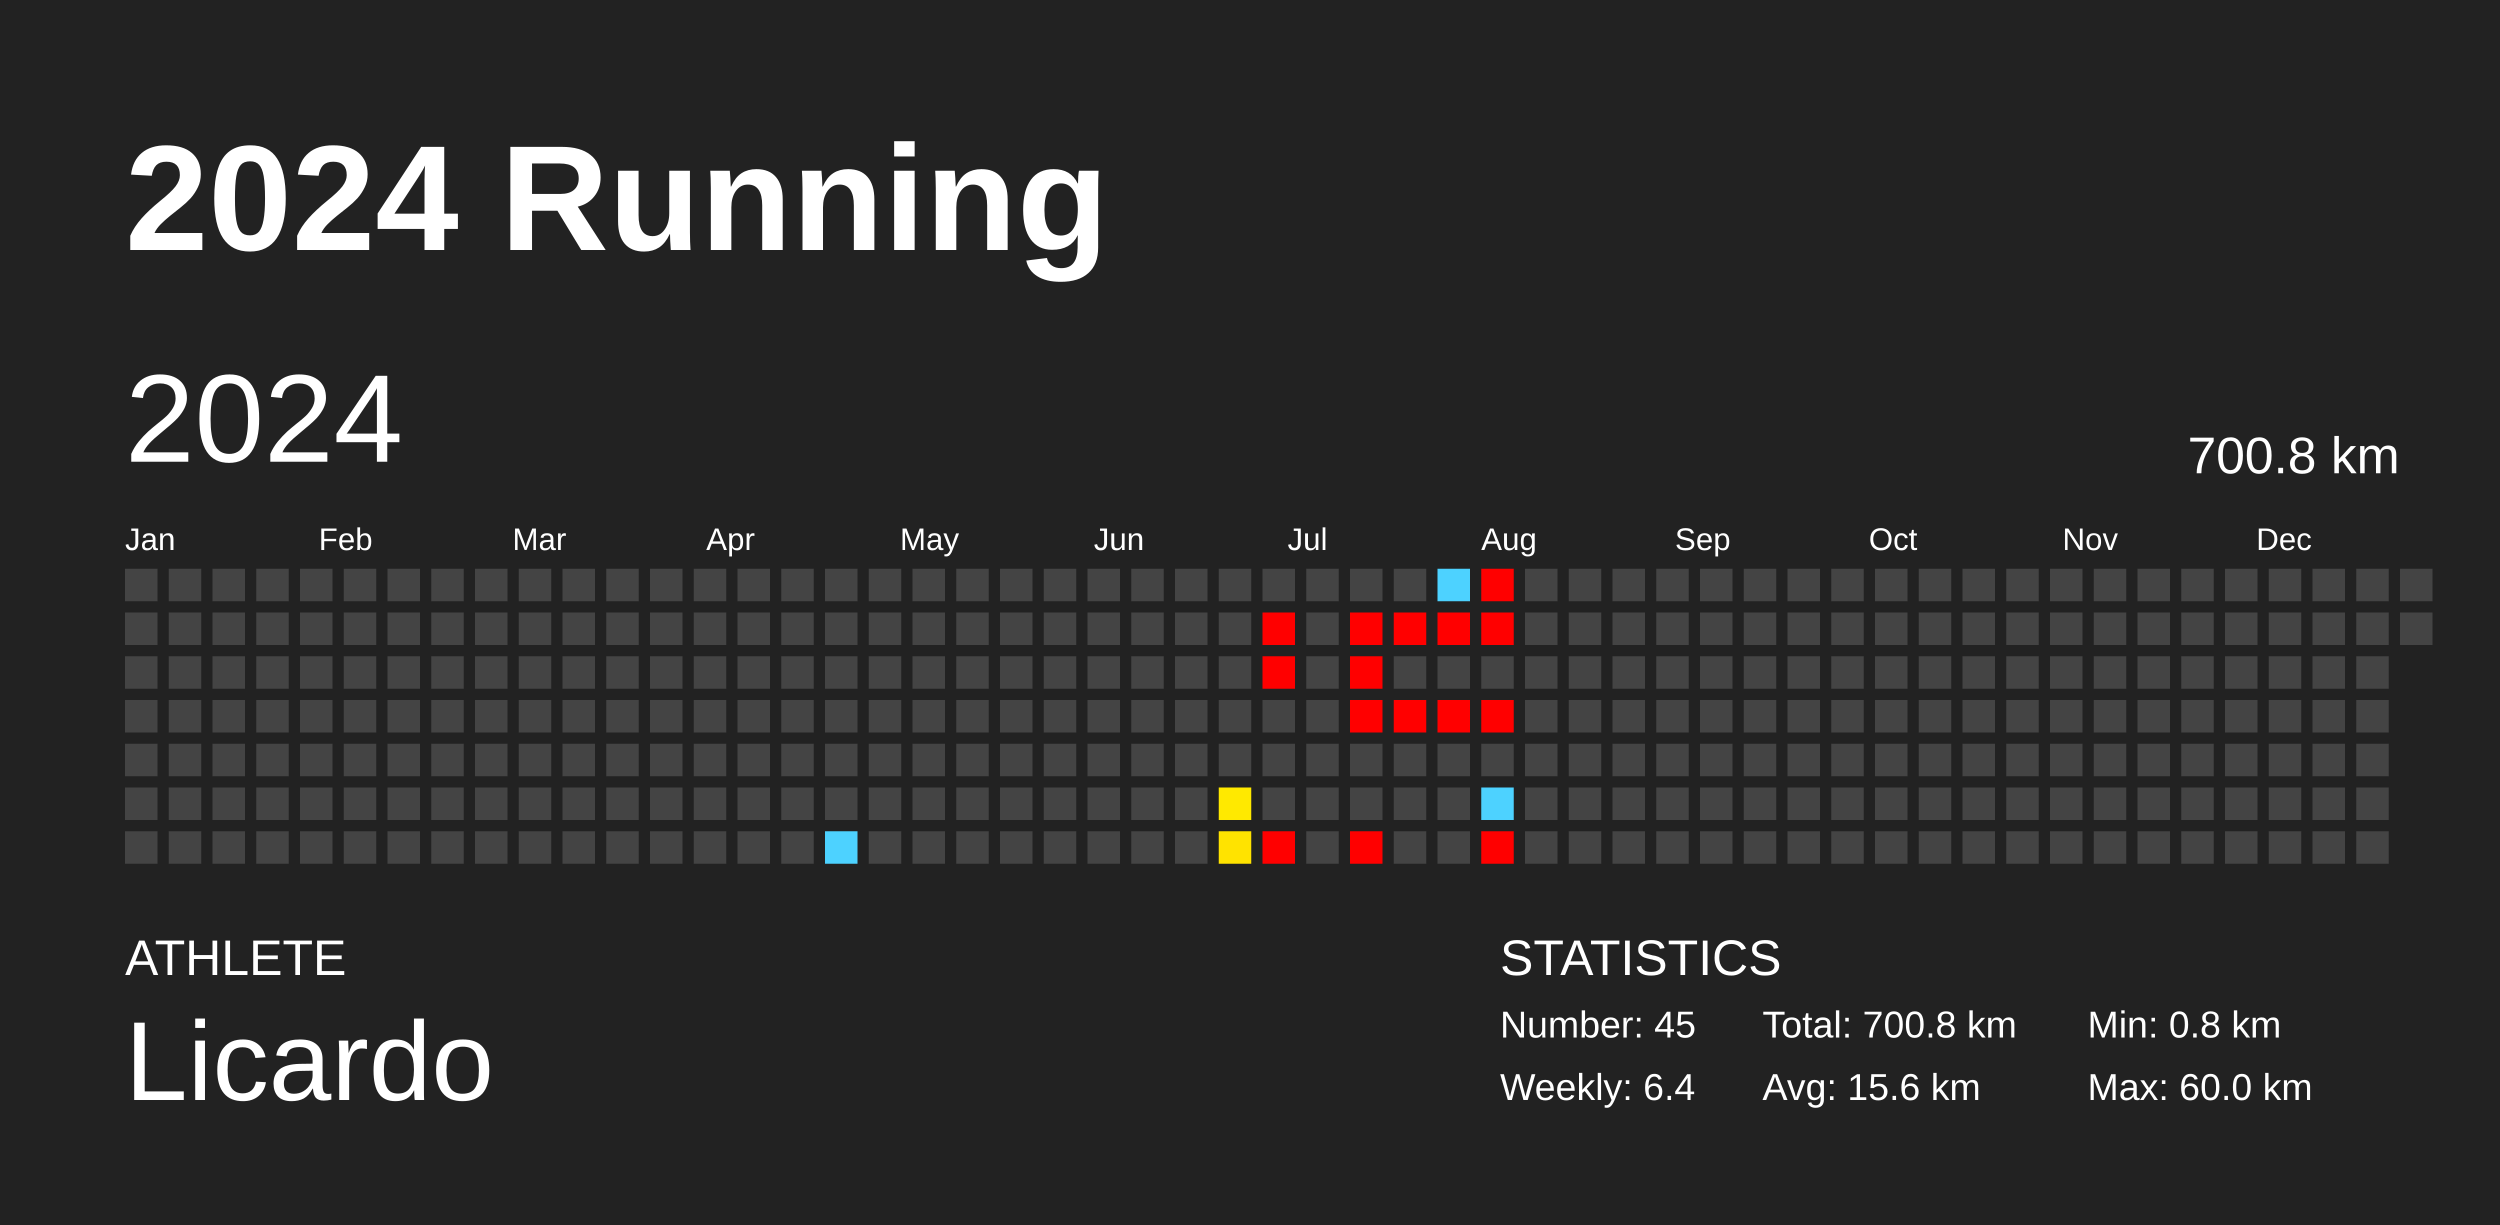
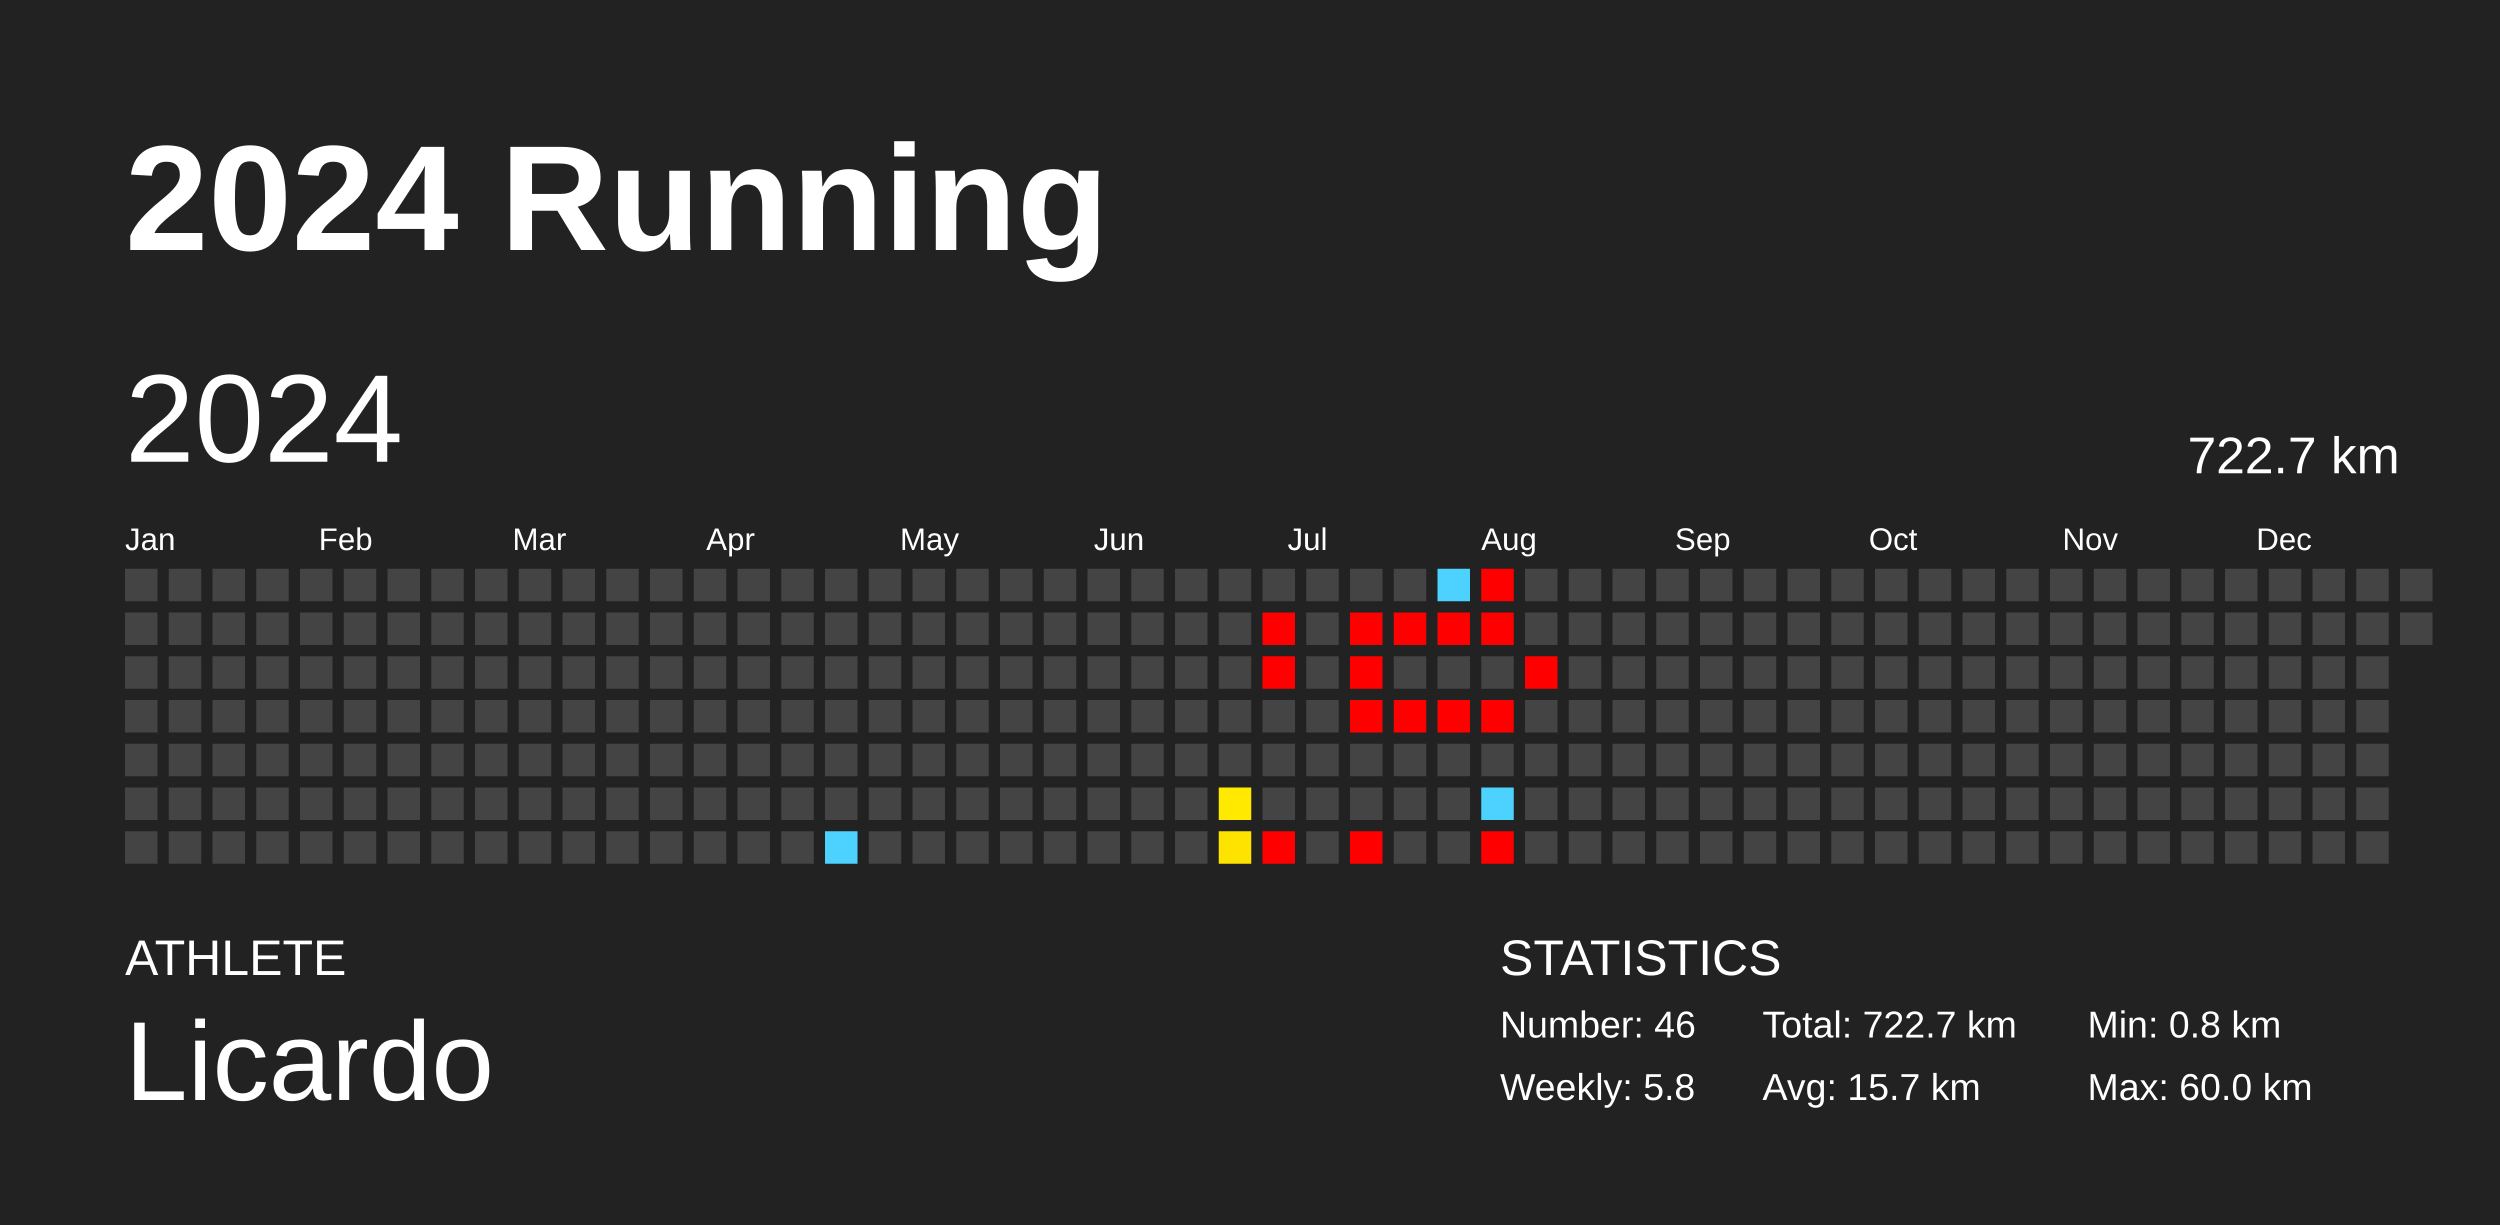
<svg xmlns="http://www.w3.org/2000/svg" baseProfile="full" height="98mm" version="1.1" viewBox="0,0,200,98" width="200mm">
  <defs />
  <rect fill="#222222" height="98" width="200" x="0" y="0" />
  <text fill="#FFFFFF" style="font-size:12px; font-family:Arial; font-weight:bold;" x="10" y="20">2024 Running</text>
  <text fill="#FFFFFF" style="font-size:4px; font-family:Arial" x="10" y="78">ATHLETE</text>
  <text fill="#FFFFFF" style="font-size:9px; font-family:Arial" x="10" y="88">Licardo</text>
  <text fill="#FFFFFF" style="font-size:4px; font-family:Arial" x="120" y="78">STATISTICS</text>
-   <text fill="#FFFFFF" style="font-size:3px; font-family:Arial" x="120" y="83">Number: 45</text>
-   <text fill="#FFFFFF" style="font-size:3px; font-family:Arial" x="120" y="88">Weekly: 6.4</text>
-   <text fill="#FFFFFF" style="font-size:3px; font-family:Arial" x="141" y="83">Total: 700.8 km</text>
-   <text fill="#FFFFFF" style="font-size:3px; font-family:Arial" x="141" y="88">Avg: 15.6 km</text>
+   <text fill="#FFFFFF" style="font-size:3px; font-family:Arial" x="120" y="83">Number: 46</text>
+   <text fill="#FFFFFF" style="font-size:3px; font-family:Arial" x="120" y="88">Weekly: 5.8</text>
+   <text fill="#FFFFFF" style="font-size:3px; font-family:Arial" x="141" y="83">Total: 722.7 km</text>
+   <text fill="#FFFFFF" style="font-size:3px; font-family:Arial" x="141" y="88">Avg: 15.7 km</text>
  <text fill="#FFFFFF" style="font-size:3px; font-family:Arial" x="167" y="83">Min: 0.8 km</text>
  <text fill="#FFFFFF" style="font-size:3px; font-family:Arial" x="167" y="88">Max: 60.0 km</text>
  <text dominant-baseline="hanging" fill="#FFFFFF" style="font-size:10.0px; font-family:Arial;" x="10" y="30">2024</text>
-   <text dominant-baseline="hanging" fill="#FFFFFF" style="font-size:4.125px; font-family:Arial;" x="175" y="35">700.8 km</text>
+   <text dominant-baseline="hanging" fill="#FFFFFF" style="font-size:4.125px; font-family:Arial;" x="175" y="35">722.7 km</text>
  <text fill="#FFFFFF" style="font-size:2.5px; font-family:Arial" x="10.0" y="44">Jan</text>
  <text fill="#FFFFFF" style="font-size:2.5px; font-family:Arial" x="25.5" y="44">Feb</text>
  <text fill="#FFFFFF" style="font-size:2.5px; font-family:Arial" x="41.0" y="44">Mar</text>
  <text fill="#FFFFFF" style="font-size:2.5px; font-family:Arial" x="56.5" y="44">Apr</text>
  <text fill="#FFFFFF" style="font-size:2.5px; font-family:Arial" x="72.0" y="44">May</text>
  <text fill="#FFFFFF" style="font-size:2.5px; font-family:Arial" x="87.5" y="44">Jun</text>
  <text fill="#FFFFFF" style="font-size:2.5px; font-family:Arial" x="103.0" y="44">Jul</text>
  <text fill="#FFFFFF" style="font-size:2.5px; font-family:Arial" x="118.5" y="44">Aug</text>
  <text fill="#FFFFFF" style="font-size:2.5px; font-family:Arial" x="134.0" y="44">Sep</text>
  <text fill="#FFFFFF" style="font-size:2.5px; font-family:Arial" x="149.5" y="44">Oct</text>
  <text fill="#FFFFFF" style="font-size:2.5px; font-family:Arial" x="165.0" y="44">Nov</text>
  <text fill="#FFFFFF" style="font-size:2.5px; font-family:Arial" x="180.5" y="44">Dec</text>
  <rect fill="#444444" height="2.6" width="2.6" x="10.0" y="45.5" />
  <rect fill="#444444" height="2.6" width="2.6" x="10.0" y="49.0" />
  <rect fill="#444444" height="2.6" width="2.6" x="10.0" y="52.5" />
  <rect fill="#444444" height="2.6" width="2.6" x="10.0" y="56.0" />
  <rect fill="#444444" height="2.6" width="2.6" x="10.0" y="59.5" />
  <rect fill="#444444" height="2.6" width="2.6" x="10.0" y="63.0" />
  <rect fill="#444444" height="2.6" width="2.6" x="10.0" y="66.5" />
  <rect fill="#444444" height="2.6" width="2.6" x="13.5" y="45.5" />
  <rect fill="#444444" height="2.6" width="2.6" x="13.5" y="49.0" />
  <rect fill="#444444" height="2.6" width="2.6" x="13.5" y="52.5" />
  <rect fill="#444444" height="2.6" width="2.6" x="13.5" y="56.0" />
  <rect fill="#444444" height="2.6" width="2.6" x="13.5" y="59.5" />
  <rect fill="#444444" height="2.6" width="2.6" x="13.5" y="63.0" />
  <rect fill="#444444" height="2.6" width="2.6" x="13.5" y="66.5" />
  <rect fill="#444444" height="2.6" width="2.6" x="17.0" y="45.5" />
  <rect fill="#444444" height="2.6" width="2.6" x="17.0" y="49.0" />
  <rect fill="#444444" height="2.6" width="2.6" x="17.0" y="52.5" />
  <rect fill="#444444" height="2.6" width="2.6" x="17.0" y="56.0" />
  <rect fill="#444444" height="2.6" width="2.6" x="17.0" y="59.5" />
  <rect fill="#444444" height="2.6" width="2.6" x="17.0" y="63.0" />
  <rect fill="#444444" height="2.6" width="2.6" x="17.0" y="66.5" />
  <rect fill="#444444" height="2.6" width="2.6" x="20.5" y="45.5" />
  <rect fill="#444444" height="2.6" width="2.6" x="20.5" y="49.0" />
  <rect fill="#444444" height="2.6" width="2.6" x="20.5" y="52.5" />
  <rect fill="#444444" height="2.6" width="2.6" x="20.5" y="56.0" />
  <rect fill="#444444" height="2.6" width="2.6" x="20.5" y="59.5" />
  <rect fill="#444444" height="2.6" width="2.6" x="20.5" y="63.0" />
  <rect fill="#444444" height="2.6" width="2.6" x="20.5" y="66.5" />
  <rect fill="#444444" height="2.6" width="2.6" x="24.0" y="45.5" />
  <rect fill="#444444" height="2.6" width="2.6" x="24.0" y="49.0" />
  <rect fill="#444444" height="2.6" width="2.6" x="24.0" y="52.5" />
  <rect fill="#444444" height="2.6" width="2.6" x="24.0" y="56.0" />
  <rect fill="#444444" height="2.6" width="2.6" x="24.0" y="59.5" />
  <rect fill="#444444" height="2.6" width="2.6" x="24.0" y="63.0" />
  <rect fill="#444444" height="2.6" width="2.6" x="24.0" y="66.5" />
  <rect fill="#444444" height="2.6" width="2.6" x="27.5" y="45.5" />
  <rect fill="#444444" height="2.6" width="2.6" x="27.5" y="49.0" />
  <rect fill="#444444" height="2.6" width="2.6" x="27.5" y="52.5" />
  <rect fill="#444444" height="2.6" width="2.6" x="27.5" y="56.0" />
  <rect fill="#444444" height="2.6" width="2.6" x="27.5" y="59.5" />
  <rect fill="#444444" height="2.6" width="2.6" x="27.5" y="63.0" />
  <rect fill="#444444" height="2.6" width="2.6" x="27.5" y="66.5" />
  <rect fill="#444444" height="2.6" width="2.6" x="31.0" y="45.5" />
  <rect fill="#444444" height="2.6" width="2.6" x="31.0" y="49.0" />
  <rect fill="#444444" height="2.6" width="2.6" x="31.0" y="52.5" />
  <rect fill="#444444" height="2.6" width="2.6" x="31.0" y="56.0" />
  <rect fill="#444444" height="2.6" width="2.6" x="31.0" y="59.5" />
  <rect fill="#444444" height="2.6" width="2.6" x="31.0" y="63.0" />
  <rect fill="#444444" height="2.6" width="2.6" x="31.0" y="66.5" />
  <rect fill="#444444" height="2.6" width="2.6" x="34.5" y="45.5" />
  <rect fill="#444444" height="2.6" width="2.6" x="34.5" y="49.0" />
  <rect fill="#444444" height="2.6" width="2.6" x="34.5" y="52.5" />
  <rect fill="#444444" height="2.6" width="2.6" x="34.5" y="56.0" />
  <rect fill="#444444" height="2.6" width="2.6" x="34.5" y="59.5" />
  <rect fill="#444444" height="2.6" width="2.6" x="34.5" y="63.0" />
  <rect fill="#444444" height="2.6" width="2.6" x="34.5" y="66.5" />
  <rect fill="#444444" height="2.6" width="2.6" x="38.0" y="45.5" />
  <rect fill="#444444" height="2.6" width="2.6" x="38.0" y="49.0" />
  <rect fill="#444444" height="2.6" width="2.6" x="38.0" y="52.5" />
  <rect fill="#444444" height="2.6" width="2.6" x="38.0" y="56.0" />
  <rect fill="#444444" height="2.6" width="2.6" x="38.0" y="59.5" />
  <rect fill="#444444" height="2.6" width="2.6" x="38.0" y="63.0" />
  <rect fill="#444444" height="2.6" width="2.6" x="38.0" y="66.5" />
  <rect fill="#444444" height="2.6" width="2.6" x="41.5" y="45.5" />
  <rect fill="#444444" height="2.6" width="2.6" x="41.5" y="49.0" />
  <rect fill="#444444" height="2.6" width="2.6" x="41.5" y="52.5" />
  <rect fill="#444444" height="2.6" width="2.6" x="41.5" y="56.0" />
  <rect fill="#444444" height="2.6" width="2.6" x="41.5" y="59.5" />
  <rect fill="#444444" height="2.6" width="2.6" x="41.5" y="63.0" />
  <rect fill="#444444" height="2.6" width="2.6" x="41.5" y="66.5" />
  <rect fill="#444444" height="2.6" width="2.6" x="45.0" y="45.5" />
  <rect fill="#444444" height="2.6" width="2.6" x="45.0" y="49.0" />
  <rect fill="#444444" height="2.6" width="2.6" x="45.0" y="52.5" />
  <rect fill="#444444" height="2.6" width="2.6" x="45.0" y="56.0" />
  <rect fill="#444444" height="2.6" width="2.6" x="45.0" y="59.5" />
  <rect fill="#444444" height="2.6" width="2.6" x="45.0" y="63.0" />
  <rect fill="#444444" height="2.6" width="2.6" x="45.0" y="66.5" />
  <rect fill="#444444" height="2.6" width="2.6" x="48.5" y="45.5" />
  <rect fill="#444444" height="2.6" width="2.6" x="48.5" y="49.0" />
  <rect fill="#444444" height="2.6" width="2.6" x="48.5" y="52.5" />
  <rect fill="#444444" height="2.6" width="2.6" x="48.5" y="56.0" />
  <rect fill="#444444" height="2.6" width="2.6" x="48.5" y="59.5" />
  <rect fill="#444444" height="2.6" width="2.6" x="48.5" y="63.0" />
  <rect fill="#444444" height="2.6" width="2.6" x="48.5" y="66.5" />
  <rect fill="#444444" height="2.6" width="2.6" x="52.0" y="45.5" />
  <rect fill="#444444" height="2.6" width="2.6" x="52.0" y="49.0" />
  <rect fill="#444444" height="2.6" width="2.6" x="52.0" y="52.5" />
  <rect fill="#444444" height="2.6" width="2.6" x="52.0" y="56.0" />
  <rect fill="#444444" height="2.6" width="2.6" x="52.0" y="59.5" />
  <rect fill="#444444" height="2.6" width="2.6" x="52.0" y="63.0" />
  <rect fill="#444444" height="2.6" width="2.6" x="52.0" y="66.5" />
  <rect fill="#444444" height="2.6" width="2.6" x="55.5" y="45.5" />
  <rect fill="#444444" height="2.6" width="2.6" x="55.5" y="49.0" />
  <rect fill="#444444" height="2.6" width="2.6" x="55.5" y="52.5" />
  <rect fill="#444444" height="2.6" width="2.6" x="55.5" y="56.0" />
  <rect fill="#444444" height="2.6" width="2.6" x="55.5" y="59.5" />
  <rect fill="#444444" height="2.6" width="2.6" x="55.5" y="63.0" />
  <rect fill="#444444" height="2.6" width="2.6" x="55.5" y="66.5" />
  <rect fill="#444444" height="2.6" width="2.6" x="59.0" y="45.5" />
  <rect fill="#444444" height="2.6" width="2.6" x="59.0" y="49.0" />
  <rect fill="#444444" height="2.6" width="2.6" x="59.0" y="52.5" />
  <rect fill="#444444" height="2.6" width="2.6" x="59.0" y="56.0" />
  <rect fill="#444444" height="2.6" width="2.6" x="59.0" y="59.5" />
  <rect fill="#444444" height="2.6" width="2.6" x="59.0" y="63.0" />
  <rect fill="#444444" height="2.6" width="2.6" x="59.0" y="66.5" />
  <rect fill="#444444" height="2.6" width="2.6" x="62.5" y="45.5" />
  <rect fill="#444444" height="2.6" width="2.6" x="62.5" y="49.0" />
  <rect fill="#444444" height="2.6" width="2.6" x="62.5" y="52.5" />
  <rect fill="#444444" height="2.6" width="2.6" x="62.5" y="56.0" />
  <rect fill="#444444" height="2.6" width="2.6" x="62.5" y="59.5" />
  <rect fill="#444444" height="2.6" width="2.6" x="62.5" y="63.0" />
  <rect fill="#444444" height="2.6" width="2.6" x="62.5" y="66.5" />
  <rect fill="#444444" height="2.6" width="2.6" x="66.0" y="45.5" />
  <rect fill="#444444" height="2.6" width="2.6" x="66.0" y="49.0" />
  <rect fill="#444444" height="2.6" width="2.6" x="66.0" y="52.5" />
  <rect fill="#444444" height="2.6" width="2.6" x="66.0" y="56.0" />
  <rect fill="#444444" height="2.6" width="2.6" x="66.0" y="59.5" />
  <rect fill="#444444" height="2.6" width="2.6" x="66.0" y="63.0" />
  <rect fill="#4dd2ff" height="2.6" width="2.6" x="66.0" y="66.5" />
  <rect fill="#444444" height="2.6" width="2.6" x="69.5" y="45.5" />
  <rect fill="#444444" height="2.6" width="2.6" x="69.5" y="49.0" />
  <rect fill="#444444" height="2.6" width="2.6" x="69.5" y="52.5" />
  <rect fill="#444444" height="2.6" width="2.6" x="69.5" y="56.0" />
  <rect fill="#444444" height="2.6" width="2.6" x="69.5" y="59.5" />
  <rect fill="#444444" height="2.6" width="2.6" x="69.5" y="63.0" />
  <rect fill="#444444" height="2.6" width="2.6" x="69.5" y="66.5" />
  <rect fill="#444444" height="2.6" width="2.6" x="73.0" y="45.5" />
  <rect fill="#444444" height="2.6" width="2.6" x="73.0" y="49.0" />
  <rect fill="#444444" height="2.6" width="2.6" x="73.0" y="52.5" />
  <rect fill="#444444" height="2.6" width="2.6" x="73.0" y="56.0" />
  <rect fill="#444444" height="2.6" width="2.6" x="73.0" y="59.5" />
  <rect fill="#444444" height="2.6" width="2.6" x="73.0" y="63.0" />
  <rect fill="#444444" height="2.6" width="2.6" x="73.0" y="66.5" />
  <rect fill="#444444" height="2.6" width="2.6" x="76.5" y="45.5" />
  <rect fill="#444444" height="2.6" width="2.6" x="76.5" y="49.0" />
  <rect fill="#444444" height="2.6" width="2.6" x="76.5" y="52.5" />
  <rect fill="#444444" height="2.6" width="2.6" x="76.5" y="56.0" />
  <rect fill="#444444" height="2.6" width="2.6" x="76.5" y="59.5" />
  <rect fill="#444444" height="2.6" width="2.6" x="76.5" y="63.0" />
  <rect fill="#444444" height="2.6" width="2.6" x="76.5" y="66.5" />
  <rect fill="#444444" height="2.6" width="2.6" x="80.0" y="45.5" />
  <rect fill="#444444" height="2.6" width="2.6" x="80.0" y="49.0" />
  <rect fill="#444444" height="2.6" width="2.6" x="80.0" y="52.5" />
  <rect fill="#444444" height="2.6" width="2.6" x="80.0" y="56.0" />
  <rect fill="#444444" height="2.6" width="2.6" x="80.0" y="59.5" />
  <rect fill="#444444" height="2.6" width="2.6" x="80.0" y="63.0" />
  <rect fill="#444444" height="2.6" width="2.6" x="80.0" y="66.5" />
  <rect fill="#444444" height="2.6" width="2.6" x="83.5" y="45.5" />
  <rect fill="#444444" height="2.6" width="2.6" x="83.5" y="49.0" />
  <rect fill="#444444" height="2.6" width="2.6" x="83.5" y="52.5" />
  <rect fill="#444444" height="2.6" width="2.6" x="83.5" y="56.0" />
  <rect fill="#444444" height="2.6" width="2.6" x="83.5" y="59.5" />
  <rect fill="#444444" height="2.6" width="2.6" x="83.5" y="63.0" />
  <rect fill="#444444" height="2.6" width="2.6" x="83.5" y="66.5" />
  <rect fill="#444444" height="2.6" width="2.6" x="87.0" y="45.5" />
  <rect fill="#444444" height="2.6" width="2.6" x="87.0" y="49.0" />
  <rect fill="#444444" height="2.6" width="2.6" x="87.0" y="52.5" />
  <rect fill="#444444" height="2.6" width="2.6" x="87.0" y="56.0" />
  <rect fill="#444444" height="2.6" width="2.6" x="87.0" y="59.5" />
  <rect fill="#444444" height="2.6" width="2.6" x="87.0" y="63.0" />
  <rect fill="#444444" height="2.6" width="2.6" x="87.0" y="66.5" />
  <rect fill="#444444" height="2.6" width="2.6" x="90.5" y="45.5" />
  <rect fill="#444444" height="2.6" width="2.6" x="90.5" y="49.0" />
  <rect fill="#444444" height="2.6" width="2.6" x="90.5" y="52.5" />
  <rect fill="#444444" height="2.6" width="2.6" x="90.5" y="56.0" />
  <rect fill="#444444" height="2.6" width="2.6" x="90.5" y="59.5" />
  <rect fill="#444444" height="2.6" width="2.6" x="90.5" y="63.0" />
  <rect fill="#444444" height="2.6" width="2.6" x="90.5" y="66.5" />
  <rect fill="#444444" height="2.6" width="2.6" x="94.0" y="45.5" />
  <rect fill="#444444" height="2.6" width="2.6" x="94.0" y="49.0" />
  <rect fill="#444444" height="2.6" width="2.6" x="94.0" y="52.5" />
  <rect fill="#444444" height="2.6" width="2.6" x="94.0" y="56.0" />
  <rect fill="#444444" height="2.6" width="2.6" x="94.0" y="59.5" />
  <rect fill="#444444" height="2.6" width="2.6" x="94.0" y="63.0" />
  <rect fill="#444444" height="2.6" width="2.6" x="94.0" y="66.5" />
  <rect fill="#444444" height="2.6" width="2.6" x="97.5" y="45.5" />
  <rect fill="#444444" height="2.6" width="2.6" x="97.5" y="49.0" />
  <rect fill="#444444" height="2.6" width="2.6" x="97.5" y="52.5" />
  <rect fill="#444444" height="2.6" width="2.6" x="97.5" y="56.0" />
  <rect fill="#444444" height="2.6" width="2.6" x="97.5" y="59.5" />
  <rect fill="#ffe900" height="2.6" width="2.6" x="97.5" y="63.0" />
  <rect fill="#ffe300" height="2.6" width="2.6" x="97.5" y="66.5" />
  <rect fill="#444444" height="2.6" width="2.6" x="101.0" y="45.5" />
  <rect fill="red" height="2.6" width="2.6" x="101.0" y="49.0" />
  <rect fill="red" height="2.6" width="2.6" x="101.0" y="52.5" />
  <rect fill="#444444" height="2.6" width="2.6" x="101.0" y="56.0" />
  <rect fill="#444444" height="2.6" width="2.6" x="101.0" y="59.5" />
  <rect fill="#444444" height="2.6" width="2.6" x="101.0" y="63.0" />
  <rect fill="red" height="2.6" width="2.6" x="101.0" y="66.5" />
  <rect fill="#444444" height="2.6" width="2.6" x="104.5" y="45.5" />
  <rect fill="#444444" height="2.6" width="2.6" x="104.5" y="49.0" />
  <rect fill="#444444" height="2.6" width="2.6" x="104.5" y="52.5" />
  <rect fill="#444444" height="2.6" width="2.6" x="104.5" y="56.0" />
  <rect fill="#444444" height="2.6" width="2.6" x="104.5" y="59.5" />
  <rect fill="#444444" height="2.6" width="2.6" x="104.5" y="63.0" />
  <rect fill="#444444" height="2.6" width="2.6" x="104.5" y="66.5" />
  <rect fill="#444444" height="2.6" width="2.6" x="108.0" y="45.5" />
  <rect fill="red" height="2.6" width="2.6" x="108.0" y="49.0" />
  <rect fill="red" height="2.6" width="2.6" x="108.0" y="52.5" />
  <rect fill="red" height="2.6" width="2.6" x="108.0" y="56.0" />
  <rect fill="#444444" height="2.6" width="2.6" x="108.0" y="59.5" />
  <rect fill="#444444" height="2.6" width="2.6" x="108.0" y="63.0" />
  <rect fill="red" height="2.6" width="2.6" x="108.0" y="66.5" />
  <rect fill="#444444" height="2.6" width="2.6" x="111.5" y="45.5" />
  <rect fill="red" height="2.6" width="2.6" x="111.5" y="49.0" />
  <rect fill="#444444" height="2.6" width="2.6" x="111.5" y="52.5" />
  <rect fill="red" height="2.6" width="2.6" x="111.5" y="56.0" />
  <rect fill="#444444" height="2.6" width="2.6" x="111.5" y="59.5" />
  <rect fill="#444444" height="2.6" width="2.6" x="111.5" y="63.0" />
  <rect fill="#444444" height="2.6" width="2.6" x="111.5" y="66.5" />
  <rect fill="#4dd2ff" height="2.6" width="2.6" x="115.0" y="45.5" />
  <rect fill="red" height="2.6" width="2.6" x="115.0" y="49.0" />
  <rect fill="#444444" height="2.6" width="2.6" x="115.0" y="52.5" />
  <rect fill="red" height="2.6" width="2.6" x="115.0" y="56.0" />
  <rect fill="#444444" height="2.6" width="2.6" x="115.0" y="59.5" />
  <rect fill="#444444" height="2.6" width="2.6" x="115.0" y="63.0" />
  <rect fill="#444444" height="2.6" width="2.6" x="115.0" y="66.5" />
  <rect fill="red" height="2.6" width="2.6" x="118.5" y="45.5" />
  <rect fill="red" height="2.6" width="2.6" x="118.5" y="49.0" />
  <rect fill="#444444" height="2.6" width="2.6" x="118.5" y="52.5" />
  <rect fill="red" height="2.6" width="2.6" x="118.5" y="56.0" />
  <rect fill="#444444" height="2.6" width="2.6" x="118.5" y="59.5" />
  <rect fill="#4dd2ff" height="2.6" width="2.6" x="118.5" y="63.0" />
  <rect fill="red" height="2.6" width="2.6" x="118.5" y="66.5" />
  <rect fill="#444444" height="2.6" width="2.6" x="122.0" y="45.5" />
  <rect fill="#444444" height="2.6" width="2.6" x="122.0" y="49.0" />
-   <rect fill="#444444" height="2.6" width="2.6" x="122.0" y="52.5" />
+   <rect fill="red" height="2.6" width="2.6" x="122.0" y="52.5" />
  <rect fill="#444444" height="2.6" width="2.6" x="122.0" y="56.0" />
  <rect fill="#444444" height="2.6" width="2.6" x="122.0" y="59.5" />
  <rect fill="#444444" height="2.6" width="2.6" x="122.0" y="63.0" />
  <rect fill="#444444" height="2.6" width="2.6" x="122.0" y="66.5" />
  <rect fill="#444444" height="2.6" width="2.6" x="125.5" y="45.5" />
  <rect fill="#444444" height="2.6" width="2.6" x="125.5" y="49.0" />
  <rect fill="#444444" height="2.6" width="2.6" x="125.5" y="52.5" />
  <rect fill="#444444" height="2.6" width="2.6" x="125.5" y="56.0" />
  <rect fill="#444444" height="2.6" width="2.6" x="125.5" y="59.5" />
  <rect fill="#444444" height="2.6" width="2.6" x="125.5" y="63.0" />
  <rect fill="#444444" height="2.6" width="2.6" x="125.5" y="66.5" />
  <rect fill="#444444" height="2.6" width="2.6" x="129.0" y="45.5" />
  <rect fill="#444444" height="2.6" width="2.6" x="129.0" y="49.0" />
  <rect fill="#444444" height="2.6" width="2.6" x="129.0" y="52.5" />
  <rect fill="#444444" height="2.6" width="2.6" x="129.0" y="56.0" />
  <rect fill="#444444" height="2.6" width="2.6" x="129.0" y="59.5" />
  <rect fill="#444444" height="2.6" width="2.6" x="129.0" y="63.0" />
  <rect fill="#444444" height="2.6" width="2.6" x="129.0" y="66.5" />
  <rect fill="#444444" height="2.6" width="2.6" x="132.5" y="45.5" />
  <rect fill="#444444" height="2.6" width="2.6" x="132.5" y="49.0" />
  <rect fill="#444444" height="2.6" width="2.6" x="132.5" y="52.5" />
  <rect fill="#444444" height="2.6" width="2.6" x="132.5" y="56.0" />
  <rect fill="#444444" height="2.6" width="2.6" x="132.5" y="59.5" />
  <rect fill="#444444" height="2.6" width="2.6" x="132.5" y="63.0" />
  <rect fill="#444444" height="2.6" width="2.6" x="132.5" y="66.5" />
  <rect fill="#444444" height="2.6" width="2.6" x="136.0" y="45.5" />
  <rect fill="#444444" height="2.6" width="2.6" x="136.0" y="49.0" />
  <rect fill="#444444" height="2.6" width="2.6" x="136.0" y="52.5" />
  <rect fill="#444444" height="2.6" width="2.6" x="136.0" y="56.0" />
  <rect fill="#444444" height="2.6" width="2.6" x="136.0" y="59.5" />
  <rect fill="#444444" height="2.6" width="2.6" x="136.0" y="63.0" />
  <rect fill="#444444" height="2.6" width="2.6" x="136.0" y="66.5" />
  <rect fill="#444444" height="2.6" width="2.6" x="139.5" y="45.5" />
  <rect fill="#444444" height="2.6" width="2.6" x="139.5" y="49.0" />
  <rect fill="#444444" height="2.6" width="2.6" x="139.5" y="52.5" />
  <rect fill="#444444" height="2.6" width="2.6" x="139.5" y="56.0" />
  <rect fill="#444444" height="2.6" width="2.6" x="139.5" y="59.5" />
  <rect fill="#444444" height="2.6" width="2.6" x="139.5" y="63.0" />
  <rect fill="#444444" height="2.6" width="2.6" x="139.5" y="66.5" />
  <rect fill="#444444" height="2.6" width="2.6" x="143.0" y="45.5" />
  <rect fill="#444444" height="2.6" width="2.6" x="143.0" y="49.0" />
  <rect fill="#444444" height="2.6" width="2.6" x="143.0" y="52.5" />
  <rect fill="#444444" height="2.6" width="2.6" x="143.0" y="56.0" />
  <rect fill="#444444" height="2.6" width="2.6" x="143.0" y="59.5" />
  <rect fill="#444444" height="2.6" width="2.6" x="143.0" y="63.0" />
  <rect fill="#444444" height="2.6" width="2.6" x="143.0" y="66.5" />
  <rect fill="#444444" height="2.6" width="2.6" x="146.5" y="45.5" />
  <rect fill="#444444" height="2.6" width="2.6" x="146.5" y="49.0" />
  <rect fill="#444444" height="2.6" width="2.6" x="146.5" y="52.5" />
  <rect fill="#444444" height="2.6" width="2.6" x="146.5" y="56.0" />
  <rect fill="#444444" height="2.6" width="2.6" x="146.5" y="59.5" />
  <rect fill="#444444" height="2.6" width="2.6" x="146.5" y="63.0" />
  <rect fill="#444444" height="2.6" width="2.6" x="146.5" y="66.5" />
  <rect fill="#444444" height="2.6" width="2.6" x="150.0" y="45.5" />
  <rect fill="#444444" height="2.6" width="2.6" x="150.0" y="49.0" />
  <rect fill="#444444" height="2.6" width="2.6" x="150.0" y="52.5" />
  <rect fill="#444444" height="2.6" width="2.6" x="150.0" y="56.0" />
  <rect fill="#444444" height="2.6" width="2.6" x="150.0" y="59.5" />
  <rect fill="#444444" height="2.6" width="2.6" x="150.0" y="63.0" />
  <rect fill="#444444" height="2.6" width="2.6" x="150.0" y="66.5" />
  <rect fill="#444444" height="2.6" width="2.6" x="153.5" y="45.5" />
  <rect fill="#444444" height="2.6" width="2.6" x="153.5" y="49.0" />
  <rect fill="#444444" height="2.6" width="2.6" x="153.5" y="52.5" />
  <rect fill="#444444" height="2.6" width="2.6" x="153.5" y="56.0" />
  <rect fill="#444444" height="2.6" width="2.6" x="153.5" y="59.5" />
  <rect fill="#444444" height="2.6" width="2.6" x="153.5" y="63.0" />
  <rect fill="#444444" height="2.6" width="2.6" x="153.5" y="66.5" />
  <rect fill="#444444" height="2.6" width="2.6" x="157.0" y="45.5" />
  <rect fill="#444444" height="2.6" width="2.6" x="157.0" y="49.0" />
  <rect fill="#444444" height="2.6" width="2.6" x="157.0" y="52.5" />
  <rect fill="#444444" height="2.6" width="2.6" x="157.0" y="56.0" />
  <rect fill="#444444" height="2.6" width="2.6" x="157.0" y="59.5" />
  <rect fill="#444444" height="2.6" width="2.6" x="157.0" y="63.0" />
  <rect fill="#444444" height="2.6" width="2.6" x="157.0" y="66.5" />
  <rect fill="#444444" height="2.6" width="2.6" x="160.5" y="45.5" />
  <rect fill="#444444" height="2.6" width="2.6" x="160.5" y="49.0" />
  <rect fill="#444444" height="2.6" width="2.6" x="160.5" y="52.5" />
  <rect fill="#444444" height="2.6" width="2.6" x="160.5" y="56.0" />
  <rect fill="#444444" height="2.6" width="2.6" x="160.5" y="59.5" />
  <rect fill="#444444" height="2.6" width="2.6" x="160.5" y="63.0" />
  <rect fill="#444444" height="2.6" width="2.6" x="160.5" y="66.5" />
  <rect fill="#444444" height="2.6" width="2.6" x="164.0" y="45.5" />
  <rect fill="#444444" height="2.6" width="2.6" x="164.0" y="49.0" />
  <rect fill="#444444" height="2.6" width="2.6" x="164.0" y="52.5" />
  <rect fill="#444444" height="2.6" width="2.6" x="164.0" y="56.0" />
  <rect fill="#444444" height="2.6" width="2.6" x="164.0" y="59.5" />
  <rect fill="#444444" height="2.6" width="2.6" x="164.0" y="63.0" />
  <rect fill="#444444" height="2.6" width="2.6" x="164.0" y="66.5" />
  <rect fill="#444444" height="2.6" width="2.6" x="167.5" y="45.5" />
  <rect fill="#444444" height="2.6" width="2.6" x="167.5" y="49.0" />
  <rect fill="#444444" height="2.6" width="2.6" x="167.5" y="52.5" />
  <rect fill="#444444" height="2.6" width="2.6" x="167.5" y="56.0" />
  <rect fill="#444444" height="2.6" width="2.6" x="167.5" y="59.5" />
  <rect fill="#444444" height="2.6" width="2.6" x="167.5" y="63.0" />
  <rect fill="#444444" height="2.6" width="2.6" x="167.5" y="66.5" />
  <rect fill="#444444" height="2.6" width="2.6" x="171.0" y="45.5" />
  <rect fill="#444444" height="2.6" width="2.6" x="171.0" y="49.0" />
  <rect fill="#444444" height="2.6" width="2.6" x="171.0" y="52.5" />
  <rect fill="#444444" height="2.6" width="2.6" x="171.0" y="56.0" />
  <rect fill="#444444" height="2.6" width="2.6" x="171.0" y="59.5" />
  <rect fill="#444444" height="2.6" width="2.6" x="171.0" y="63.0" />
  <rect fill="#444444" height="2.6" width="2.6" x="171.0" y="66.5" />
  <rect fill="#444444" height="2.6" width="2.6" x="174.5" y="45.5" />
  <rect fill="#444444" height="2.6" width="2.6" x="174.5" y="49.0" />
  <rect fill="#444444" height="2.6" width="2.6" x="174.5" y="52.5" />
  <rect fill="#444444" height="2.6" width="2.6" x="174.5" y="56.0" />
  <rect fill="#444444" height="2.6" width="2.6" x="174.5" y="59.5" />
  <rect fill="#444444" height="2.6" width="2.6" x="174.5" y="63.0" />
  <rect fill="#444444" height="2.6" width="2.6" x="174.5" y="66.5" />
  <rect fill="#444444" height="2.6" width="2.6" x="178.0" y="45.5" />
  <rect fill="#444444" height="2.6" width="2.6" x="178.0" y="49.0" />
  <rect fill="#444444" height="2.6" width="2.6" x="178.0" y="52.5" />
  <rect fill="#444444" height="2.6" width="2.6" x="178.0" y="56.0" />
  <rect fill="#444444" height="2.6" width="2.6" x="178.0" y="59.5" />
  <rect fill="#444444" height="2.6" width="2.6" x="178.0" y="63.0" />
  <rect fill="#444444" height="2.6" width="2.6" x="178.0" y="66.5" />
  <rect fill="#444444" height="2.6" width="2.6" x="181.5" y="45.5" />
  <rect fill="#444444" height="2.6" width="2.6" x="181.5" y="49.0" />
  <rect fill="#444444" height="2.6" width="2.6" x="181.5" y="52.5" />
  <rect fill="#444444" height="2.6" width="2.6" x="181.5" y="56.0" />
  <rect fill="#444444" height="2.6" width="2.6" x="181.5" y="59.5" />
  <rect fill="#444444" height="2.6" width="2.6" x="181.5" y="63.0" />
  <rect fill="#444444" height="2.6" width="2.6" x="181.5" y="66.5" />
  <rect fill="#444444" height="2.6" width="2.6" x="185.0" y="45.5" />
  <rect fill="#444444" height="2.6" width="2.6" x="185.0" y="49.0" />
  <rect fill="#444444" height="2.6" width="2.6" x="185.0" y="52.5" />
  <rect fill="#444444" height="2.6" width="2.6" x="185.0" y="56.0" />
  <rect fill="#444444" height="2.6" width="2.6" x="185.0" y="59.5" />
  <rect fill="#444444" height="2.6" width="2.6" x="185.0" y="63.0" />
  <rect fill="#444444" height="2.6" width="2.6" x="185.0" y="66.5" />
  <rect fill="#444444" height="2.6" width="2.6" x="188.5" y="45.5" />
  <rect fill="#444444" height="2.6" width="2.6" x="188.5" y="49.0" />
  <rect fill="#444444" height="2.6" width="2.6" x="188.5" y="52.5" />
  <rect fill="#444444" height="2.6" width="2.6" x="188.5" y="56.0" />
  <rect fill="#444444" height="2.6" width="2.6" x="188.5" y="59.5" />
  <rect fill="#444444" height="2.6" width="2.6" x="188.5" y="63.0" />
  <rect fill="#444444" height="2.6" width="2.6" x="188.5" y="66.5" />
  <rect fill="#444444" height="2.6" width="2.6" x="192.0" y="45.5" />
  <rect fill="#444444" height="2.6" width="2.6" x="192.0" y="49.0" />
</svg>
